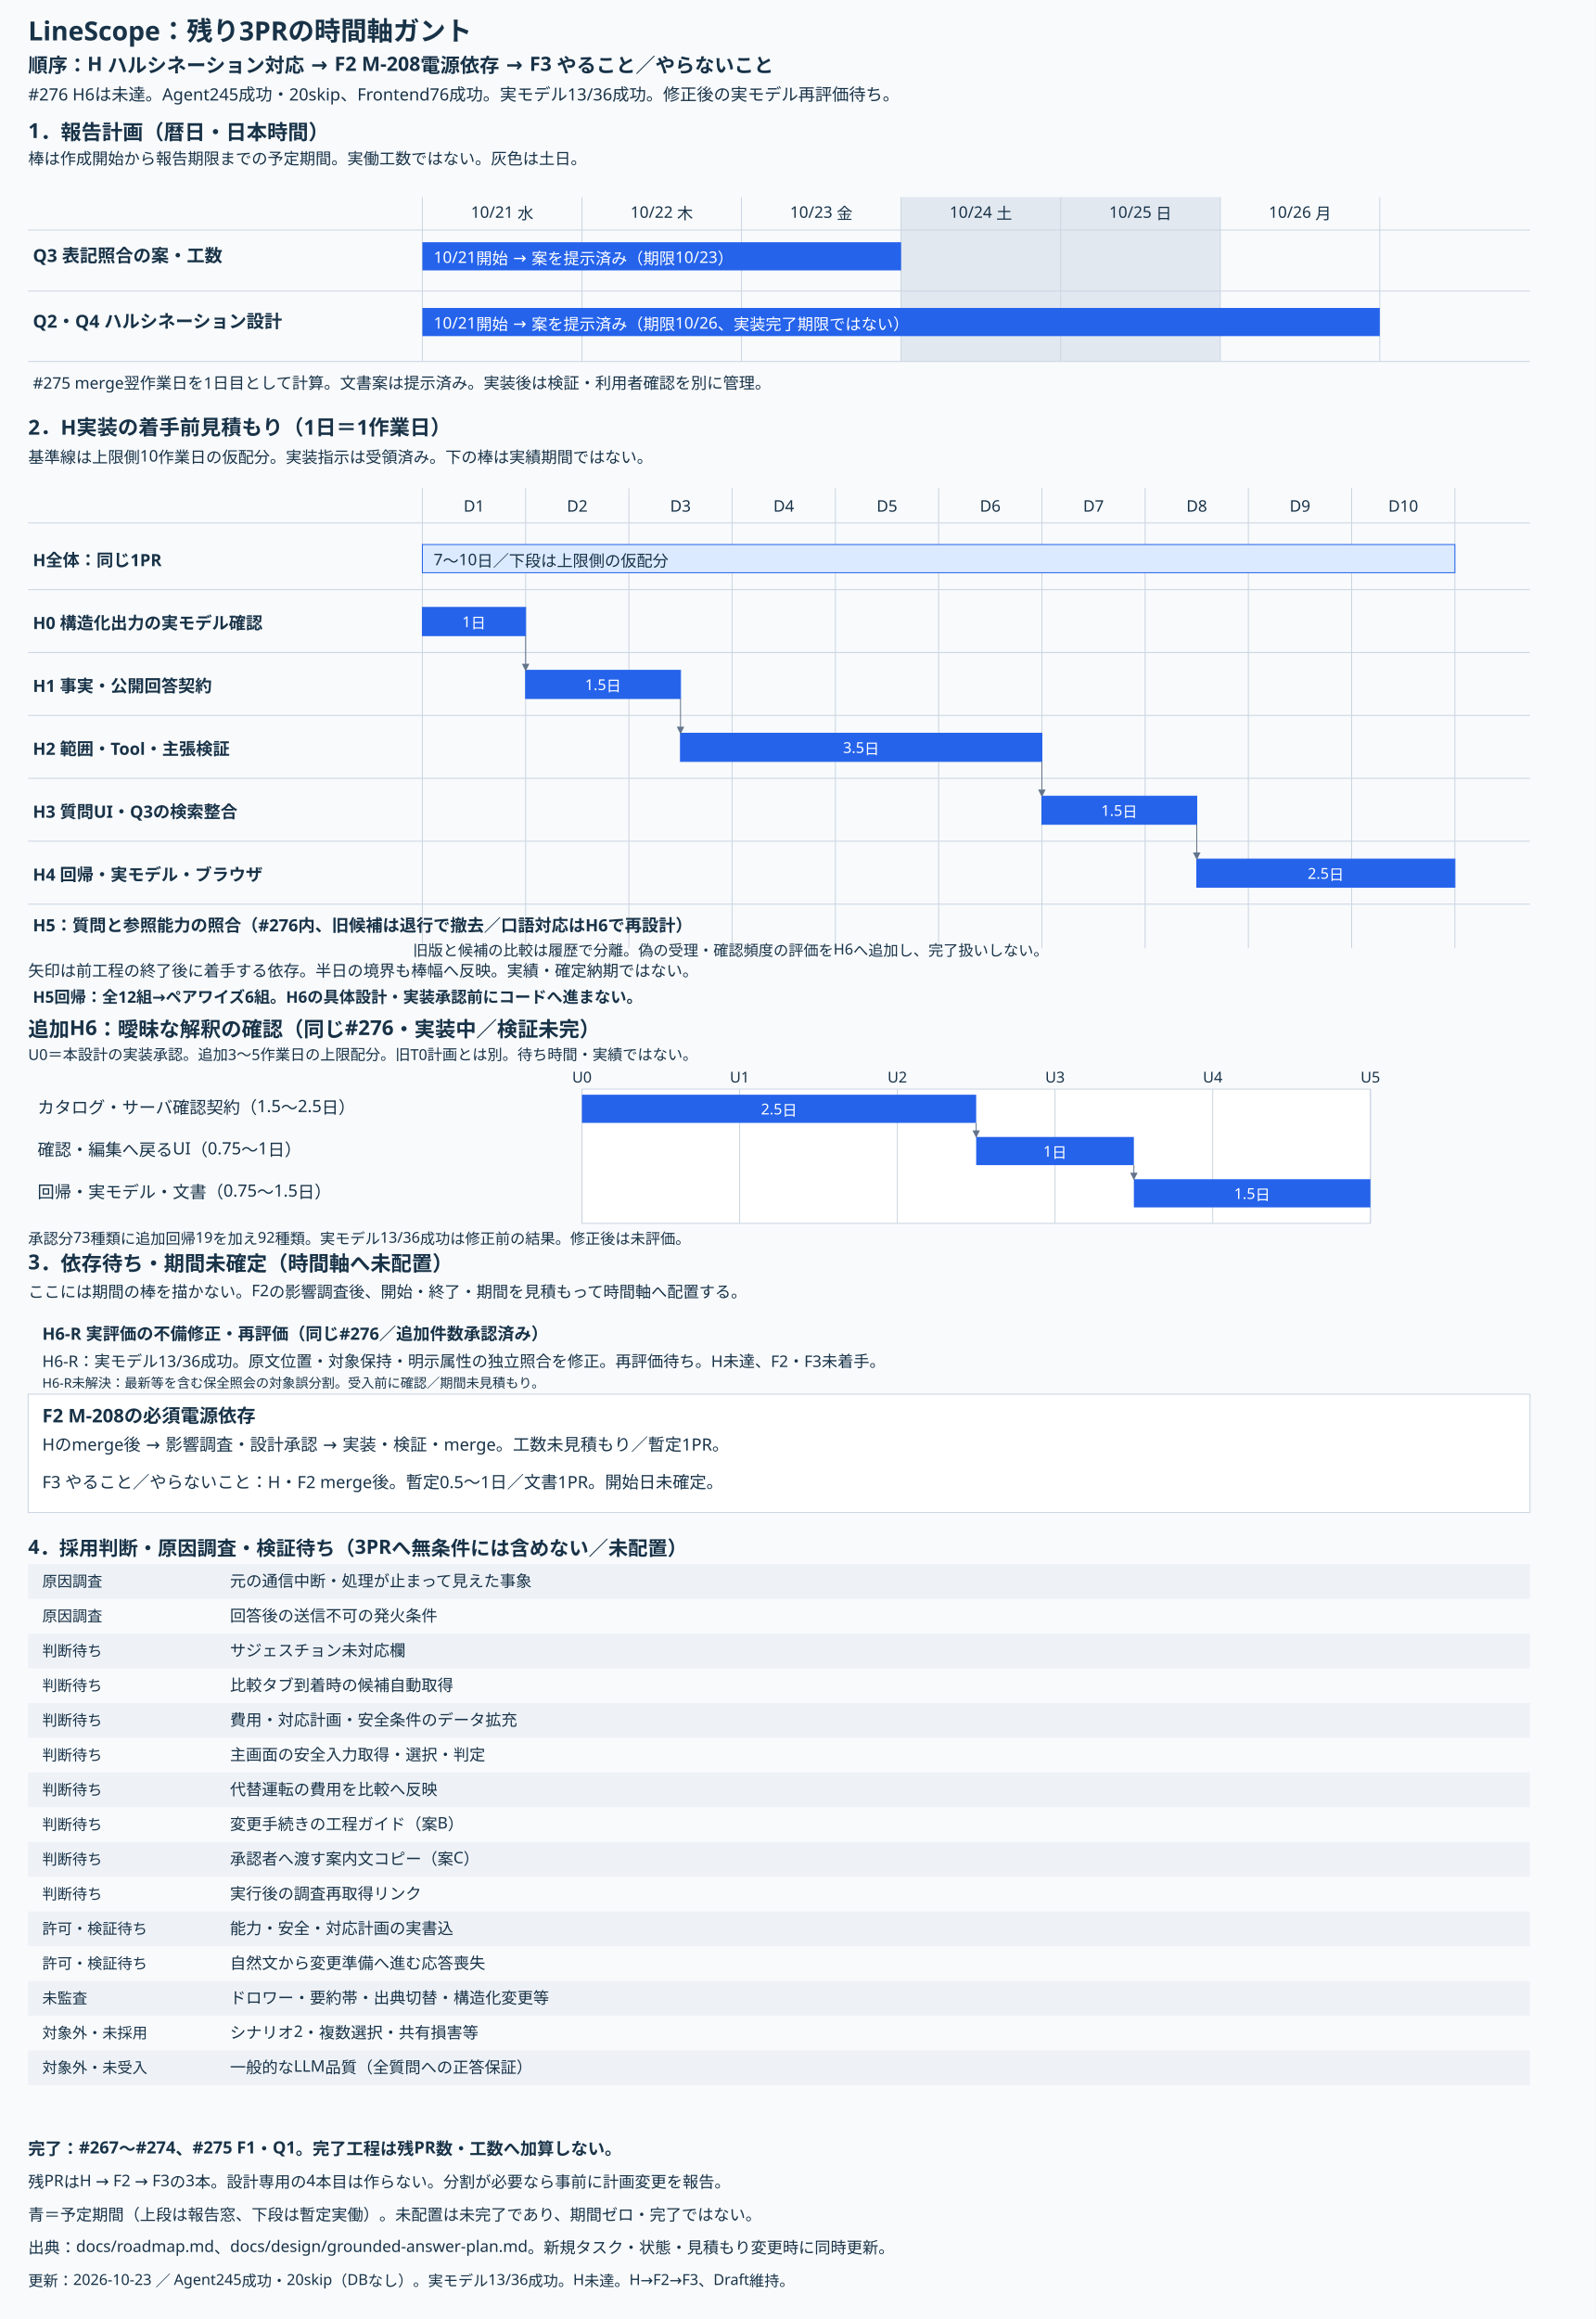
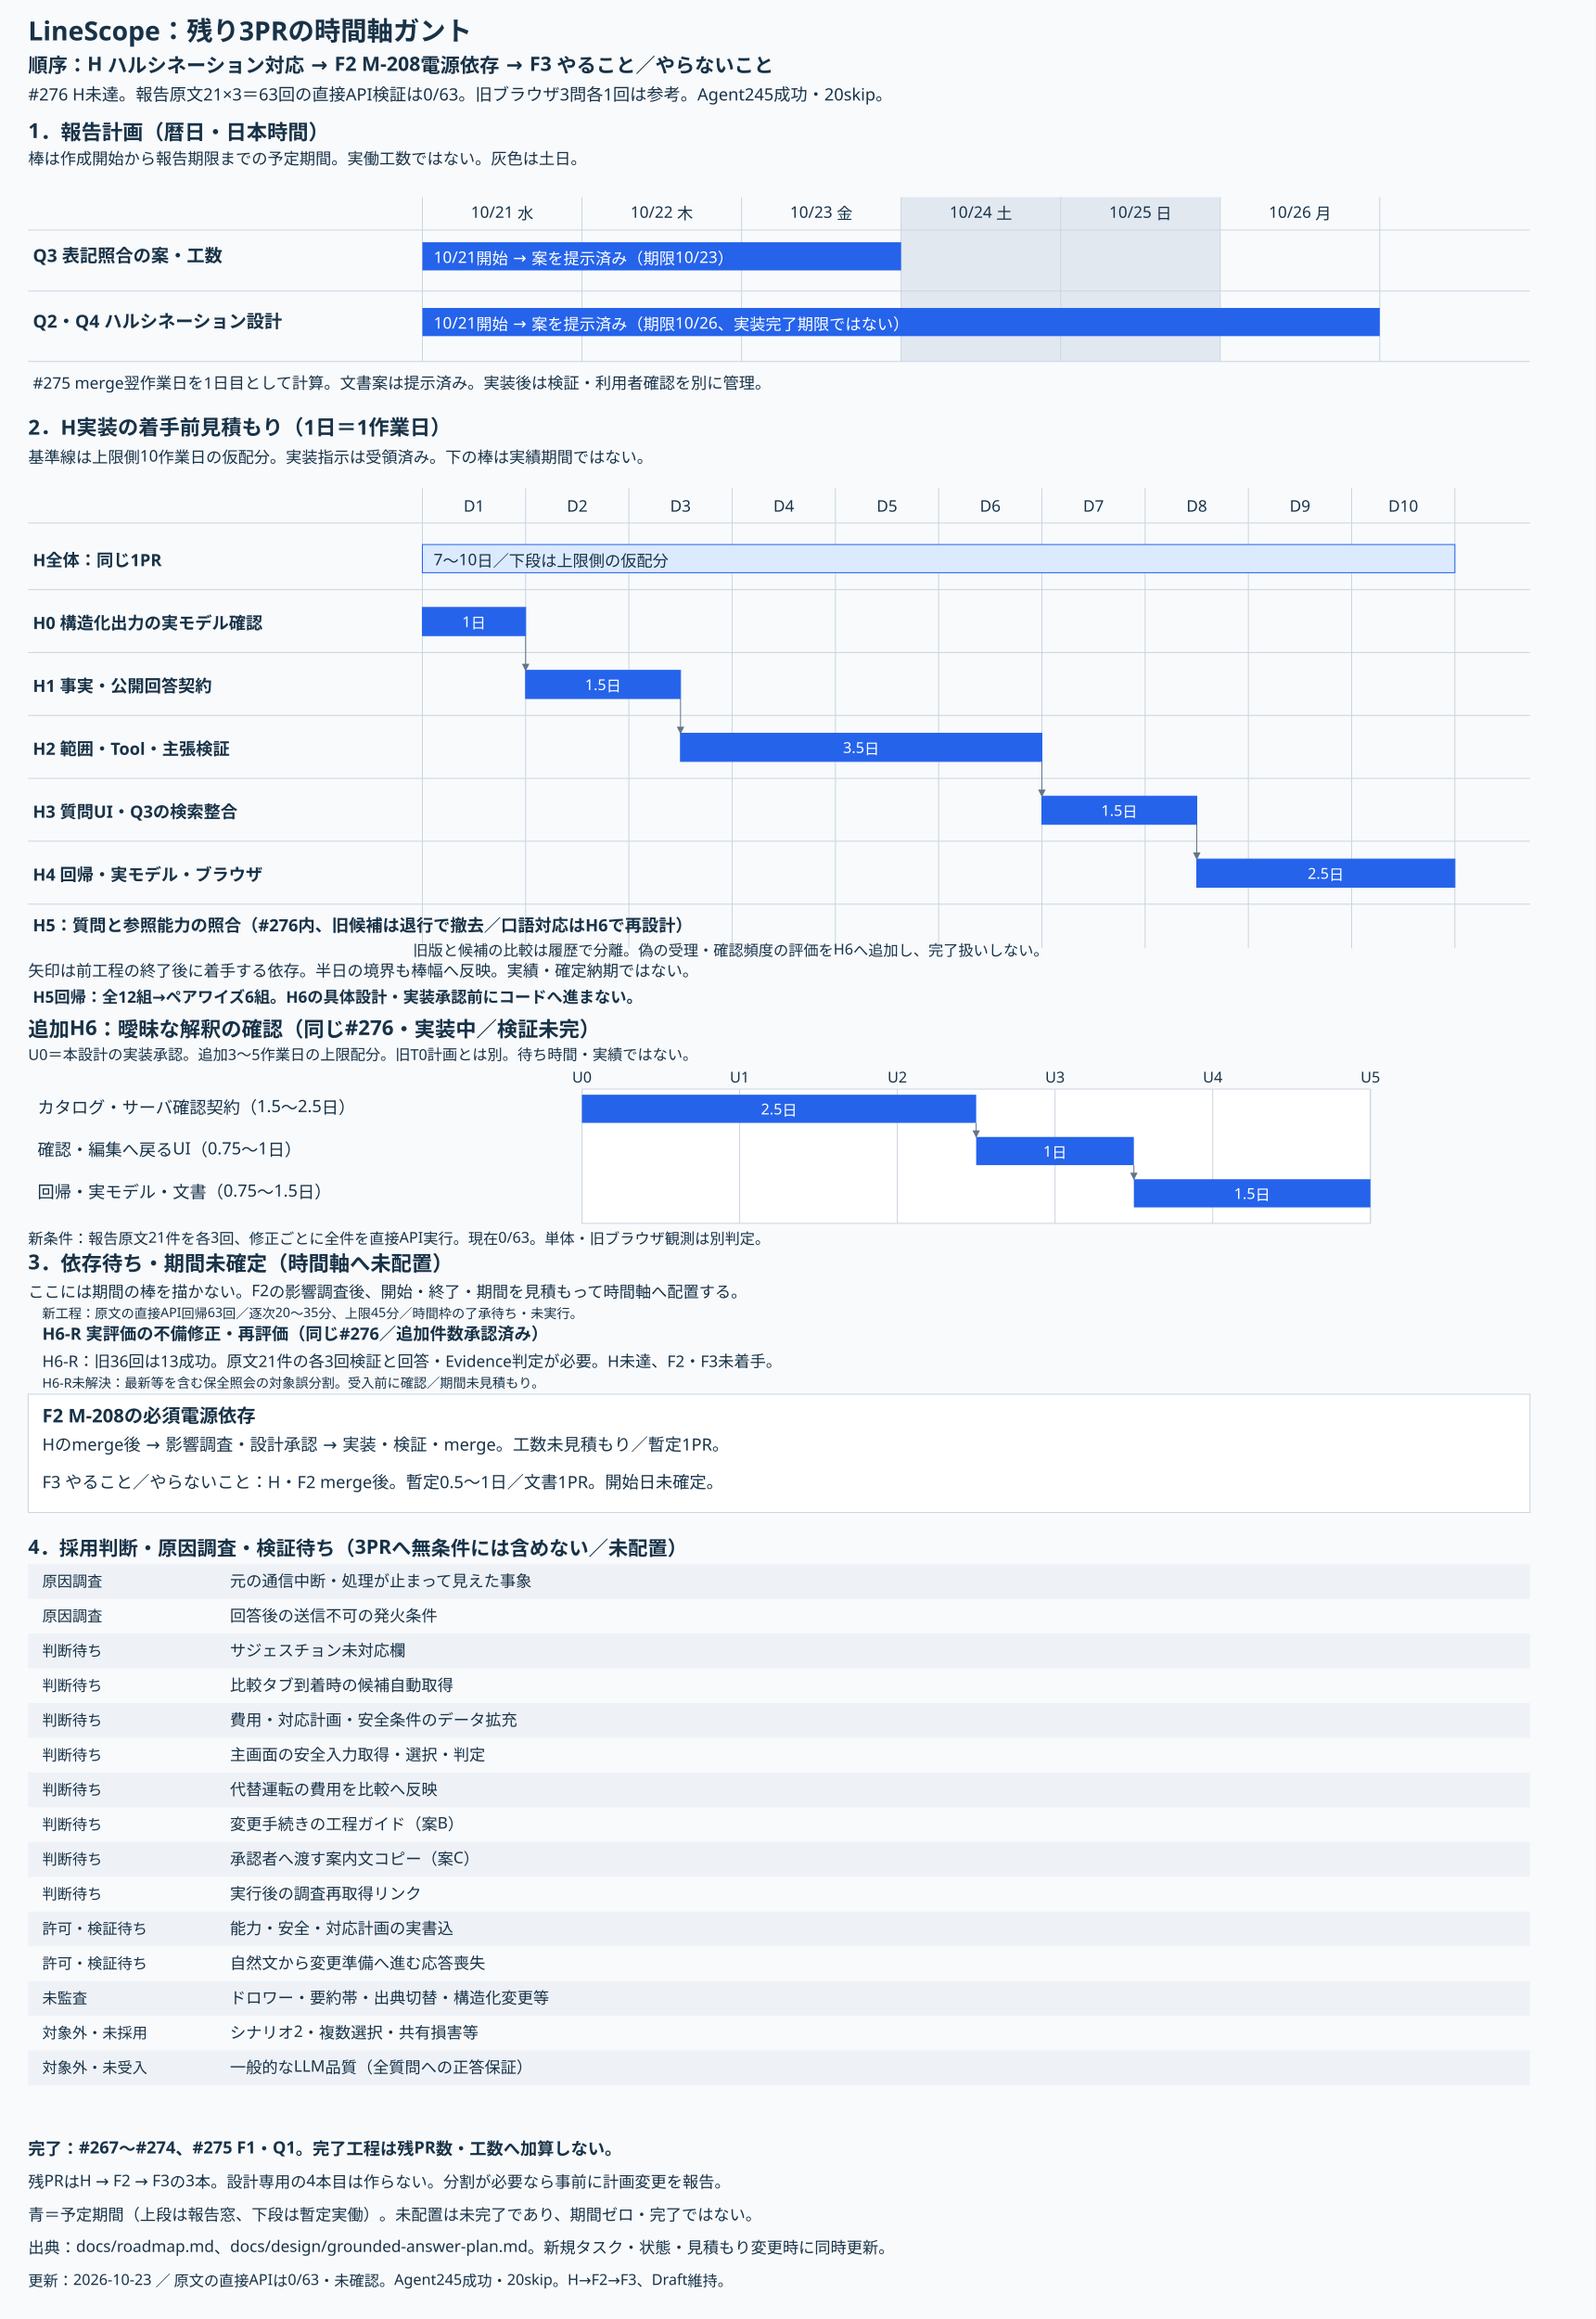
<svg xmlns="http://www.w3.org/2000/svg" width="1700" height="2470" viewBox="0 0 1700 2470" role="img" aria-labelledby="title desc">
  <defs>
    <marker id="arrow" markerWidth="8" markerHeight="8" refX="7" refY="4" orient="auto">
      <path d="M0 0L8 4L0 8" fill="#64748b" />
    </marker>
  </defs>
  <rect width="1700" height="2470" fill="#f8fafc" />
  <g font-family="sans-serif" fill="#183247">
    <text x="30" y="43" font-size="28" font-weight="bold">LineScope：残り3PRの時間軸ガント</text>
    <text x="30" y="77" font-size="21" font-weight="bold">順序：H ハルシネーション対応 → F2 M-208電源依存 → F3 やること／やらないこと</text>
-     <text x="30" y="107" font-size="18">#276 H6は未達。Agent245成功・20skip、Frontend76成功。実モデル13/36成功。修正後の実モデル再評価待ち。</text>
+     <text x="30" y="107" font-size="18">#276 H未達。報告原文21×3＝63回の直接API検証は0/63。旧ブラウザ3問各1回は参考。Agent245成功・20skip。</text>
    <text x="30" y="147" font-size="22" font-weight="bold">1．報告計画（暦日・日本時間）</text>
    <text x="30" y="175" font-size="17">棒は作成開始から報告期限までの予定期間。実働工数ではない。灰色は土日。</text>
    <path d="M450 210L450 385" fill="none" stroke="#cbd5e1" />
    <text x="535.0" y="232" font-size="17" text-anchor="middle">10/21 水</text>
    <path d="M620 210L620 385" fill="none" stroke="#cbd5e1" />
    <text x="705.0" y="232" font-size="17" text-anchor="middle">10/22 木</text>
    <path d="M790 210L790 385" fill="none" stroke="#cbd5e1" />
    <text x="875.0" y="232" font-size="17" text-anchor="middle">10/23 金</text>
    <rect x="960" y="210" width="170" height="175" fill="#e2e8f0" />
    <path d="M960 210L960 385" fill="none" stroke="#cbd5e1" />
    <text x="1045.0" y="232" font-size="17" text-anchor="middle">10/24 土</text>
    <rect x="1130" y="210" width="170" height="175" fill="#e2e8f0" />
    <path d="M1130 210L1130 385" fill="none" stroke="#cbd5e1" />
    <text x="1215.0" y="232" font-size="17" text-anchor="middle">10/25 日</text>
    <path d="M1300 210L1300 385" fill="none" stroke="#cbd5e1" />
    <text x="1385.0" y="232" font-size="17" text-anchor="middle">10/26 月</text>
    <path d="M1470 210L1470 385" fill="none" stroke="#cbd5e1" />
    <path d="M30 245L1630 245" fill="none" stroke="#cbd5e1" />
    <path d="M30 310L1630 310" fill="none" stroke="#cbd5e1" />
    <path d="M30 385L1630 385" fill="none" stroke="#cbd5e1" />
    <text x="35" y="279" font-size="19" font-weight="bold">Q3 表記照合の案・工数</text>
    <rect x="450" y="258" width="510" height="30" fill="#2563eb" />
    <text x="462" y="280" font-size="17" fill="white">10/21開始 → 案を提示済み（期限10/23）</text>
    <text x="35" y="349" font-size="19" font-weight="bold">Q2・Q4 ハルシネーション設計</text>
    <rect x="450" y="328" width="1020" height="30" fill="#2563eb" />
    <text x="462" y="350" font-size="17" fill="white">10/21開始 → 案を提示済み（期限10/26、実装完了期限ではない）</text>
    <text x="35" y="414" font-size="17">#275 merge翌作業日を1日目として計算。文書案は提示済み。実装後は検証・利用者確認を別に管理。</text>
    <text x="30" y="463" font-size="22" font-weight="bold">2．H実装の着手前見積もり（1日＝1作業日）</text>
    <text x="30" y="493" font-size="17">基準線は上限側10作業日の仮配分。実装指示は受領済み。下の棒は実績期間ではない。</text>
    <path d="M450 520L450 1010" fill="none" stroke="#cbd5e1" />
    <path d="M560 520L560 1010" fill="none" stroke="#cbd5e1" />
    <path d="M670 520L670 1010" fill="none" stroke="#cbd5e1" />
    <path d="M780 520L780 1010" fill="none" stroke="#cbd5e1" />
    <path d="M890 520L890 1010" fill="none" stroke="#cbd5e1" />
    <path d="M1000 520L1000 1010" fill="none" stroke="#cbd5e1" />
    <path d="M1110 520L1110 1010" fill="none" stroke="#cbd5e1" />
    <path d="M1220 520L1220 1010" fill="none" stroke="#cbd5e1" />
    <path d="M1330 520L1330 1010" fill="none" stroke="#cbd5e1" />
    <path d="M1440 520L1440 1010" fill="none" stroke="#cbd5e1" />
    <path d="M1550 520L1550 1010" fill="none" stroke="#cbd5e1" />
    <text x="505.0" y="545" font-size="17" text-anchor="middle">D1</text>
    <text x="615.0" y="545" font-size="17" text-anchor="middle">D2</text>
    <text x="725.0" y="545" font-size="17" text-anchor="middle">D3</text>
    <text x="835.0" y="545" font-size="17" text-anchor="middle">D4</text>
    <text x="945.0" y="545" font-size="17" text-anchor="middle">D5</text>
    <text x="1055.0" y="545" font-size="17" text-anchor="middle">D6</text>
    <text x="1165.0" y="545" font-size="17" text-anchor="middle">D7</text>
    <text x="1275.0" y="545" font-size="17" text-anchor="middle">D8</text>
    <text x="1385.0" y="545" font-size="17" text-anchor="middle">D9</text>
    <text x="1495.0" y="545" font-size="17" text-anchor="middle">D10</text>
    <path d="M30 557L1630 557" fill="none" stroke="#cbd5e1" />
    <text x="35" y="603" font-size="18" font-weight="bold">H全体：同じ1PR</text>
    <rect x="450" y="580" width="1100" height="30" fill="#dbeafe" stroke="#2563eb" />
    <text x="462" y="602" font-size="17">7〜10日／下段は上限側の仮配分</text>
    <path d="M30 628L1630 628" fill="none" stroke="#cbd5e1" />
    <text x="35" y="670" font-size="18" font-weight="bold">H0 構造化出力の実モデル確認</text>
    <rect x="450" y="647" width="110" height="30" fill="#2563eb" stroke="#2563eb" />
    <text x="505.0" y="668" font-size="16" fill="white" text-anchor="middle">1日</text>
    <path d="M30 695L1630 695" fill="none" stroke="#cbd5e1" />
    <text x="35" y="737" font-size="18" font-weight="bold">H1 事実・公開回答契約</text>
    <rect x="560" y="714" width="165.0" height="30" fill="#2563eb" stroke="#2563eb" />
    <text x="642.5" y="735" font-size="16" fill="white" text-anchor="middle">1.5日</text>
    <path d="M560 677V706H560V714" fill="none" stroke="#64748b" marker-end="url(#arrow)" />
    <path d="M30 762L1630 762" fill="none" stroke="#cbd5e1" />
    <text x="35" y="804" font-size="18" font-weight="bold">H2 範囲・Tool・主張検証</text>
    <rect x="725.0" y="781" width="385.0" height="30" fill="#2563eb" stroke="#2563eb" />
    <text x="917.5" y="802" font-size="16" fill="white" text-anchor="middle">3.5日</text>
    <path d="M725.0 744V773H725.0V781" fill="none" stroke="#64748b" marker-end="url(#arrow)" />
    <path d="M30 829L1630 829" fill="none" stroke="#cbd5e1" />
    <text x="35" y="871" font-size="18" font-weight="bold">H3 質問UI・Q3の検索整合</text>
    <rect x="1110" y="848" width="165.0" height="30" fill="#2563eb" stroke="#2563eb" />
    <text x="1192.5" y="869" font-size="16" fill="white" text-anchor="middle">1.5日</text>
    <path d="M1110.0 811V840H1110V848" fill="none" stroke="#64748b" marker-end="url(#arrow)" />
    <path d="M30 896L1630 896" fill="none" stroke="#cbd5e1" />
    <text x="35" y="938" font-size="18" font-weight="bold">H4 回帰・実モデル・ブラウザ</text>
    <rect x="1275.0" y="915" width="275.0" height="30" fill="#2563eb" stroke="#2563eb" />
    <text x="1412.5" y="936" font-size="16" fill="white" text-anchor="middle">2.5日</text>
    <path d="M1275.0 878V907H1275.0V915" fill="none" stroke="#64748b" marker-end="url(#arrow)" />
    <path d="M30 963L1630 963" fill="none" stroke="#cbd5e1" />
    <text x="35" y="992" font-size="18" font-weight="bold">H5：質問と参照能力の照合（#276内、旧候補は退行で撤去／口語対応はH6で再設計）</text>
    <text x="440" y="1018" font-size="16">旧版と候補の比較は履歴で分離。偽の受理・確認頻度の評価をH6へ追加し、完了扱いしない。</text>
    <text x="30" y="1040" font-size="17">矢印は前工程の終了後に着手する依存。半日の境界も棒幅へ反映。実績・確定納期ではない。</text>
    <text x="35" y="1068" font-size="17" font-weight="bold">H5回帰：全12組→ペアワイズ6組。H6の具体設計・実装承認前にコードへ進まない。</text>
    <text x="30" y="1104" font-size="22" font-weight="bold">追加H6：曖昧な解釈の確認（同じ#276・実装中／検証未完）</text>
    <text x="30" y="1129" font-size="16">U0＝本設計の実装承認。追加3〜5作業日の上限配分。旧T0計画とは別。待ち時間・実績ではない。</text>
    <rect x="620" y="1160" width="840" height="143" fill="white" stroke="#cbd5e1" />
    <path d="M620 1160V1303M788 1160V1303M956 1160V1303M1124 1160V1303M1292 1160V1303M1460 1160V1303" fill="none" stroke="#cbd5e1" />
    <text x="620" y="1153" font-size="16" text-anchor="middle">U0</text>
    <text x="788" y="1153" font-size="16" text-anchor="middle">U1</text>
    <text x="956" y="1153" font-size="16" text-anchor="middle">U2</text>
    <text x="1124" y="1153" font-size="16" text-anchor="middle">U3</text>
    <text x="1292" y="1153" font-size="16" text-anchor="middle">U4</text>
    <text x="1460" y="1153" font-size="16" text-anchor="middle">U5</text>
    <text x="40" y="1186" font-size="18">カタログ・サーバ確認契約（1.5〜2.5日）</text>
    <rect x="620" y="1166" width="420" height="30" fill="#2563eb" />
    <text x="830" y="1187" font-size="16" fill="white" text-anchor="middle">2.5日</text>
    <text x="40" y="1231" font-size="18">確認・編集へ戻るUI（0.75〜1日）</text>
    <rect x="1040" y="1211" width="168" height="30" fill="#2563eb" />
    <text x="1124" y="1232" font-size="16" fill="white" text-anchor="middle">1日</text>
    <path d="M1040 1196V1204H1040V1211" fill="none" stroke="#64748b" marker-end="url(#arrow)" />
    <text x="40" y="1276" font-size="18">回帰・実モデル・文書（0.75〜1.5日）</text>
    <rect x="1208" y="1256" width="252" height="30" fill="#2563eb" />
    <text x="1334" y="1277" font-size="16" fill="white" text-anchor="middle">1.5日</text>
    <path d="M1208 1241V1249H1208V1256" fill="none" stroke="#64748b" marker-end="url(#arrow)" />
-     <text x="30" y="1325" font-size="16">承認分73種類に追加回帰19を加え92種類。実モデル13/36成功は修正前の結果。修正後は未評価。</text>
+     <text x="30" y="1325" font-size="16">新条件：報告原文21件を各3回、修正ごとに全件を直接API実行。現在0/63。単体・旧ブラウザ観測は別判定。</text>
    <g transform="translate(0 260)">
      <text x="30" y="1092" font-size="22" font-weight="bold">3．依存待ち・期間未確定（時間軸へ未配置）</text>
      <text x="30" y="1122" font-size="17">ここには期間の棒を描かない。F2の影響調査後、開始・終了・期間を見積もって時間軸へ配置する。</text>
+       <text x="45" y="1144" font-size="14">新工程：原文の直接API回帰63回／逐次20〜35分、上限45分／時間枠の了承待ち・未実行。</text>
      <text x="45" y="1167" font-size="18" font-weight="bold">H6-R 実評価の不備修正・再評価（同じ#276／追加件数承認済み）</text>
-       <text x="45" y="1196" font-size="17">H6-R：実モデル13/36成功。原文位置・対象保持・明示属性の独立照合を修正。再評価待ち。H未達、F2・F3未着手。</text>
+       <text x="45" y="1196" font-size="17">H6-R：旧36回は13成功。原文21件の各3回検証と回答・Evidence判定が必要。H未達、F2・F3未着手。</text>
      <text x="45" y="1218" font-size="14">H6-R未解決：最新等を含む保全照会の対象誤分割。受入前に確認／期間未見積もり。</text>
      <g transform="translate(0 80)">
        <rect x="30" y="1145" width="1600" height="126" fill="white" stroke="#cbd5e1" />
        <text x="45" y="1175" font-size="20" font-weight="bold">F2 M-208の必須電源依存</text>
        <text x="45" y="1205" font-size="18">Hのmerge後 → 影響調査・設計承認 → 実装・検証・merge。工数未見積もり／暫定1PR。</text>
        <text x="45" y="1245" font-size="18">F3 やること／やらないこと：H・F2 merge後。暫定0.5〜1日／文書1PR。開始日未確定。</text>
        <text x="30" y="1315" font-size="21" font-weight="bold">4．採用判断・原因調査・検証待ち（3PRへ無条件には含めない／未配置）</text>
        <rect x="30" y="1326" width="1600" height="37" fill="#eef2f7" />
        <text x="45" y="1350" font-size="16">原因調査</text>
        <text x="245" y="1350" font-size="17">元の通信中断・処理が止まって見えた事象</text>
        <text x="45" y="1387" font-size="16">原因調査</text>
        <text x="245" y="1387" font-size="17">回答後の送信不可の発火条件</text>
        <rect x="30" y="1400" width="1600" height="37" fill="#eef2f7" />
        <text x="45" y="1424" font-size="16">判断待ち</text>
        <text x="245" y="1424" font-size="17">サジェスチョン未対応欄</text>
        <text x="45" y="1461" font-size="16">判断待ち</text>
        <text x="245" y="1461" font-size="17">比較タブ到着時の候補自動取得</text>
        <rect x="30" y="1474" width="1600" height="37" fill="#eef2f7" />
        <text x="45" y="1498" font-size="16">判断待ち</text>
        <text x="245" y="1498" font-size="17">費用・対応計画・安全条件のデータ拡充</text>
        <text x="45" y="1535" font-size="16">判断待ち</text>
        <text x="245" y="1535" font-size="17">主画面の安全入力取得・選択・判定</text>
        <rect x="30" y="1548" width="1600" height="37" fill="#eef2f7" />
        <text x="45" y="1572" font-size="16">判断待ち</text>
        <text x="245" y="1572" font-size="17">代替運転の費用を比較へ反映</text>
        <text x="45" y="1609" font-size="16">判断待ち</text>
        <text x="245" y="1609" font-size="17">変更手続きの工程ガイド（案B）</text>
        <rect x="30" y="1622" width="1600" height="37" fill="#eef2f7" />
        <text x="45" y="1646" font-size="16">判断待ち</text>
        <text x="245" y="1646" font-size="17">承認者へ渡す案内文コピー（案C）</text>
        <text x="45" y="1683" font-size="16">判断待ち</text>
        <text x="245" y="1683" font-size="17">実行後の調査再取得リンク</text>
        <rect x="30" y="1696" width="1600" height="37" fill="#eef2f7" />
        <text x="45" y="1720" font-size="16">許可・検証待ち</text>
        <text x="245" y="1720" font-size="17">能力・安全・対応計画の実書込</text>
        <text x="45" y="1757" font-size="16">許可・検証待ち</text>
        <text x="245" y="1757" font-size="17">自然文から変更準備へ進む応答喪失</text>
        <rect x="30" y="1770" width="1600" height="37" fill="#eef2f7" />
        <text x="45" y="1794" font-size="16">未監査</text>
        <text x="245" y="1794" font-size="17">ドロワー・要約帯・出典切替・構造化変更等</text>
        <text x="45" y="1831" font-size="16">対象外・未採用</text>
        <text x="245" y="1831" font-size="17">シナリオ2・複数選択・共有損害等</text>
        <rect x="30" y="1844" width="1600" height="37" fill="#eef2f7" />
        <text x="45" y="1868" font-size="16">対象外・未受入</text>
        <text x="245" y="1868" font-size="17">一般的なLLM品質（全質問への正答保証）</text>
        <text x="30" y="1955" font-size="18" font-weight="bold">完了：#267〜#274、#275 F1・Q1。完了工程は残PR数・工数へ加算しない。</text>
        <text x="30" y="1990" font-size="17">残PRはH → F2 → F3の3本。設計専用の4本目は作らない。分割が必要なら事前に計画変更を報告。</text>
        <text x="30" y="2025" font-size="17">青＝予定期間（上段は報告窓、下段は暫定実働）。未配置は未完了であり、期間ゼロ・完了ではない。</text>
        <text x="30" y="2060" font-size="17">出典：docs/roadmap.md、docs/design/grounded-answer-plan.md。新規タスク・状態・見積もり変更時に同時更新。</text>
-         <text x="30" y="2095" font-size="16">更新：2026-10-23 ／ Agent245成功・20skip（DBなし）。実モデル13/36成功。H未達。H→F2→F3、Draft維持。</text>
+         <text x="30" y="2095" font-size="16">更新：2026-10-23 ／ 原文の直接APIは0/63・未確認。Agent245成功・20skip。H→F2→F3、Draft維持。</text>
      </g>
    </g>
  </g>
</svg>
